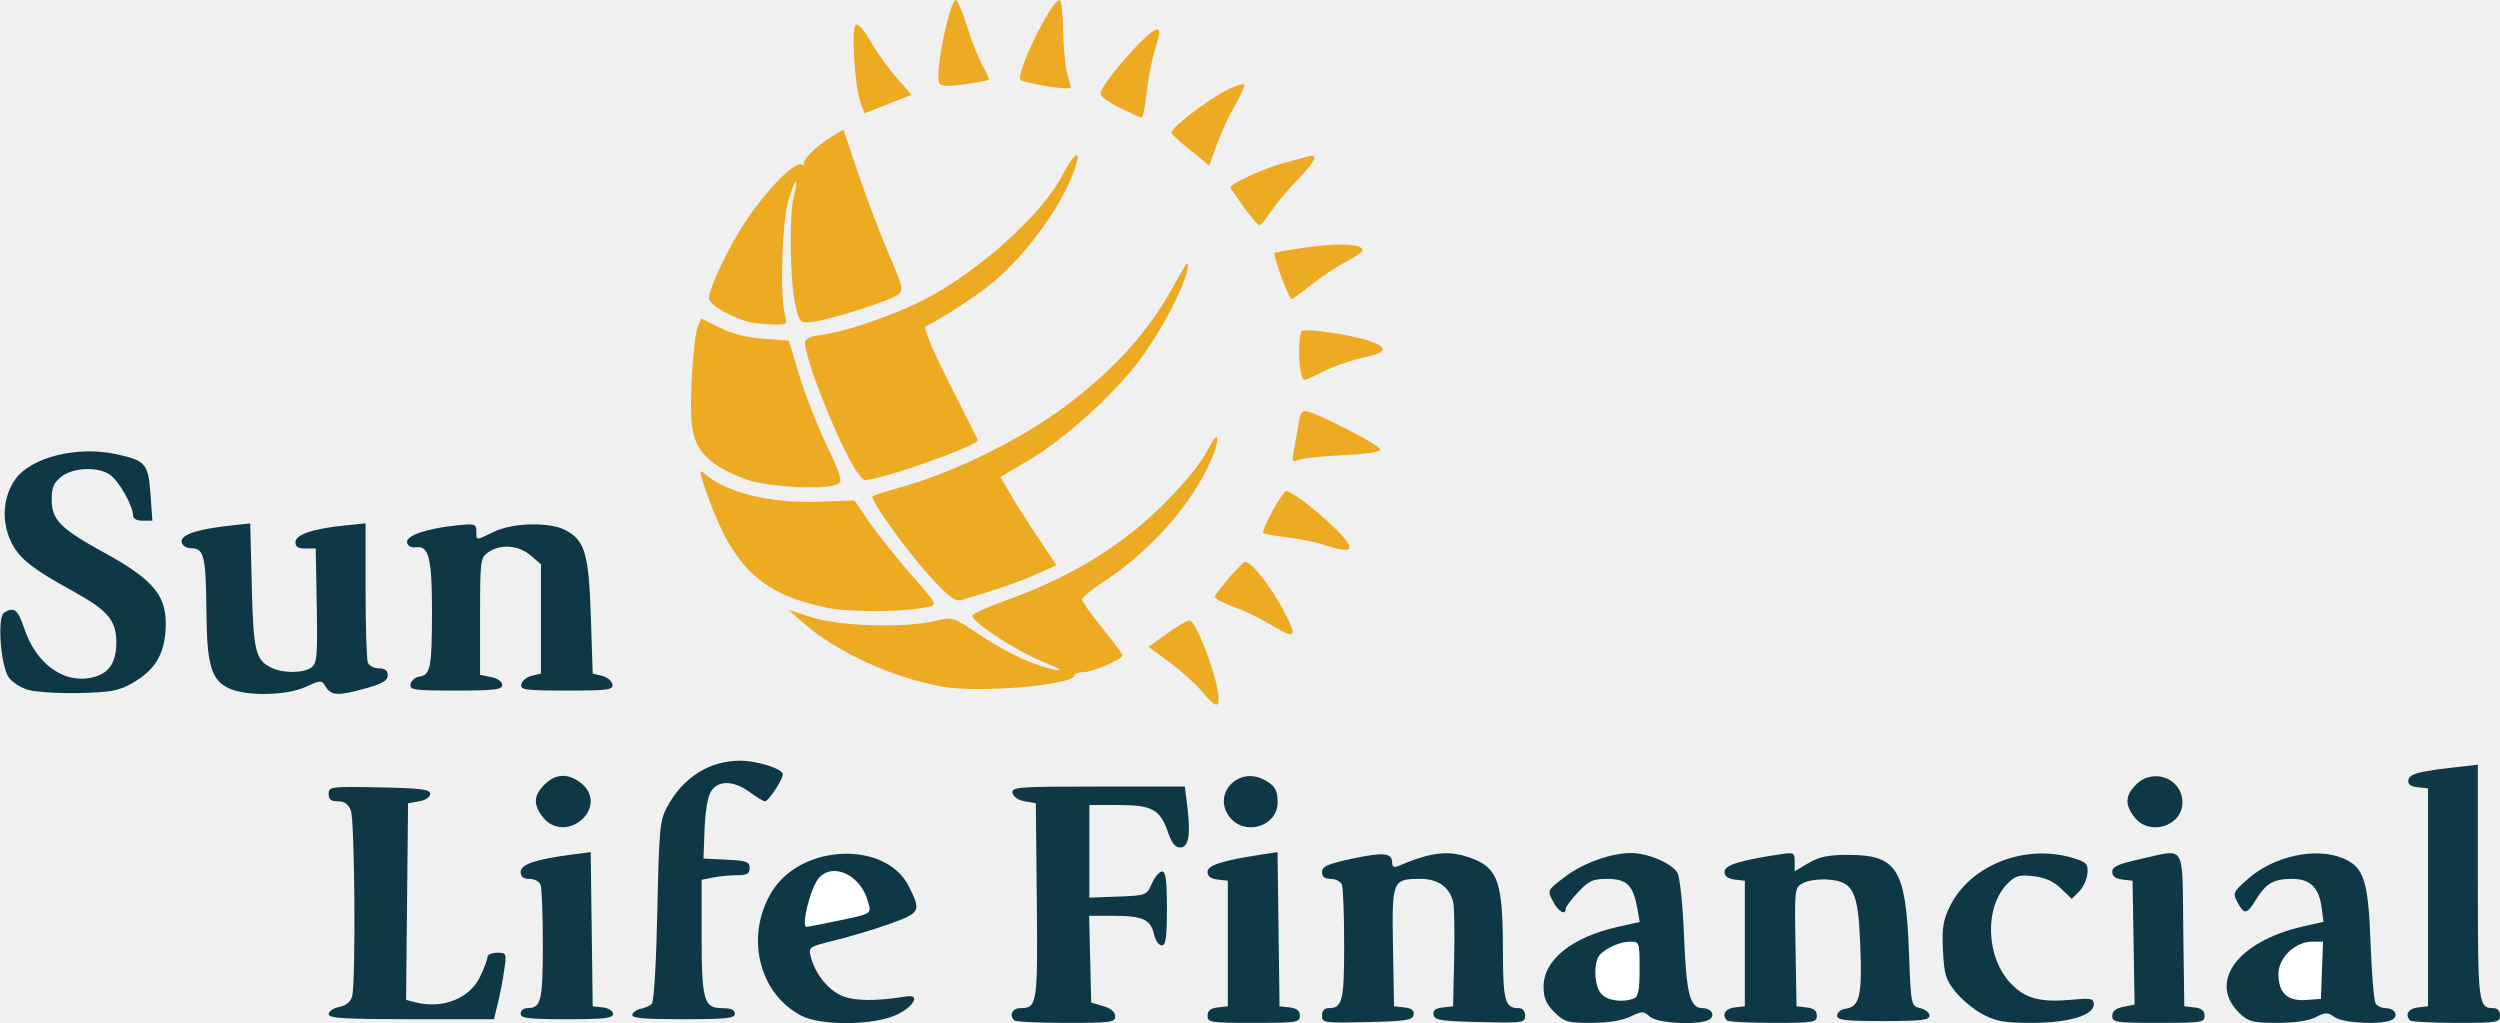
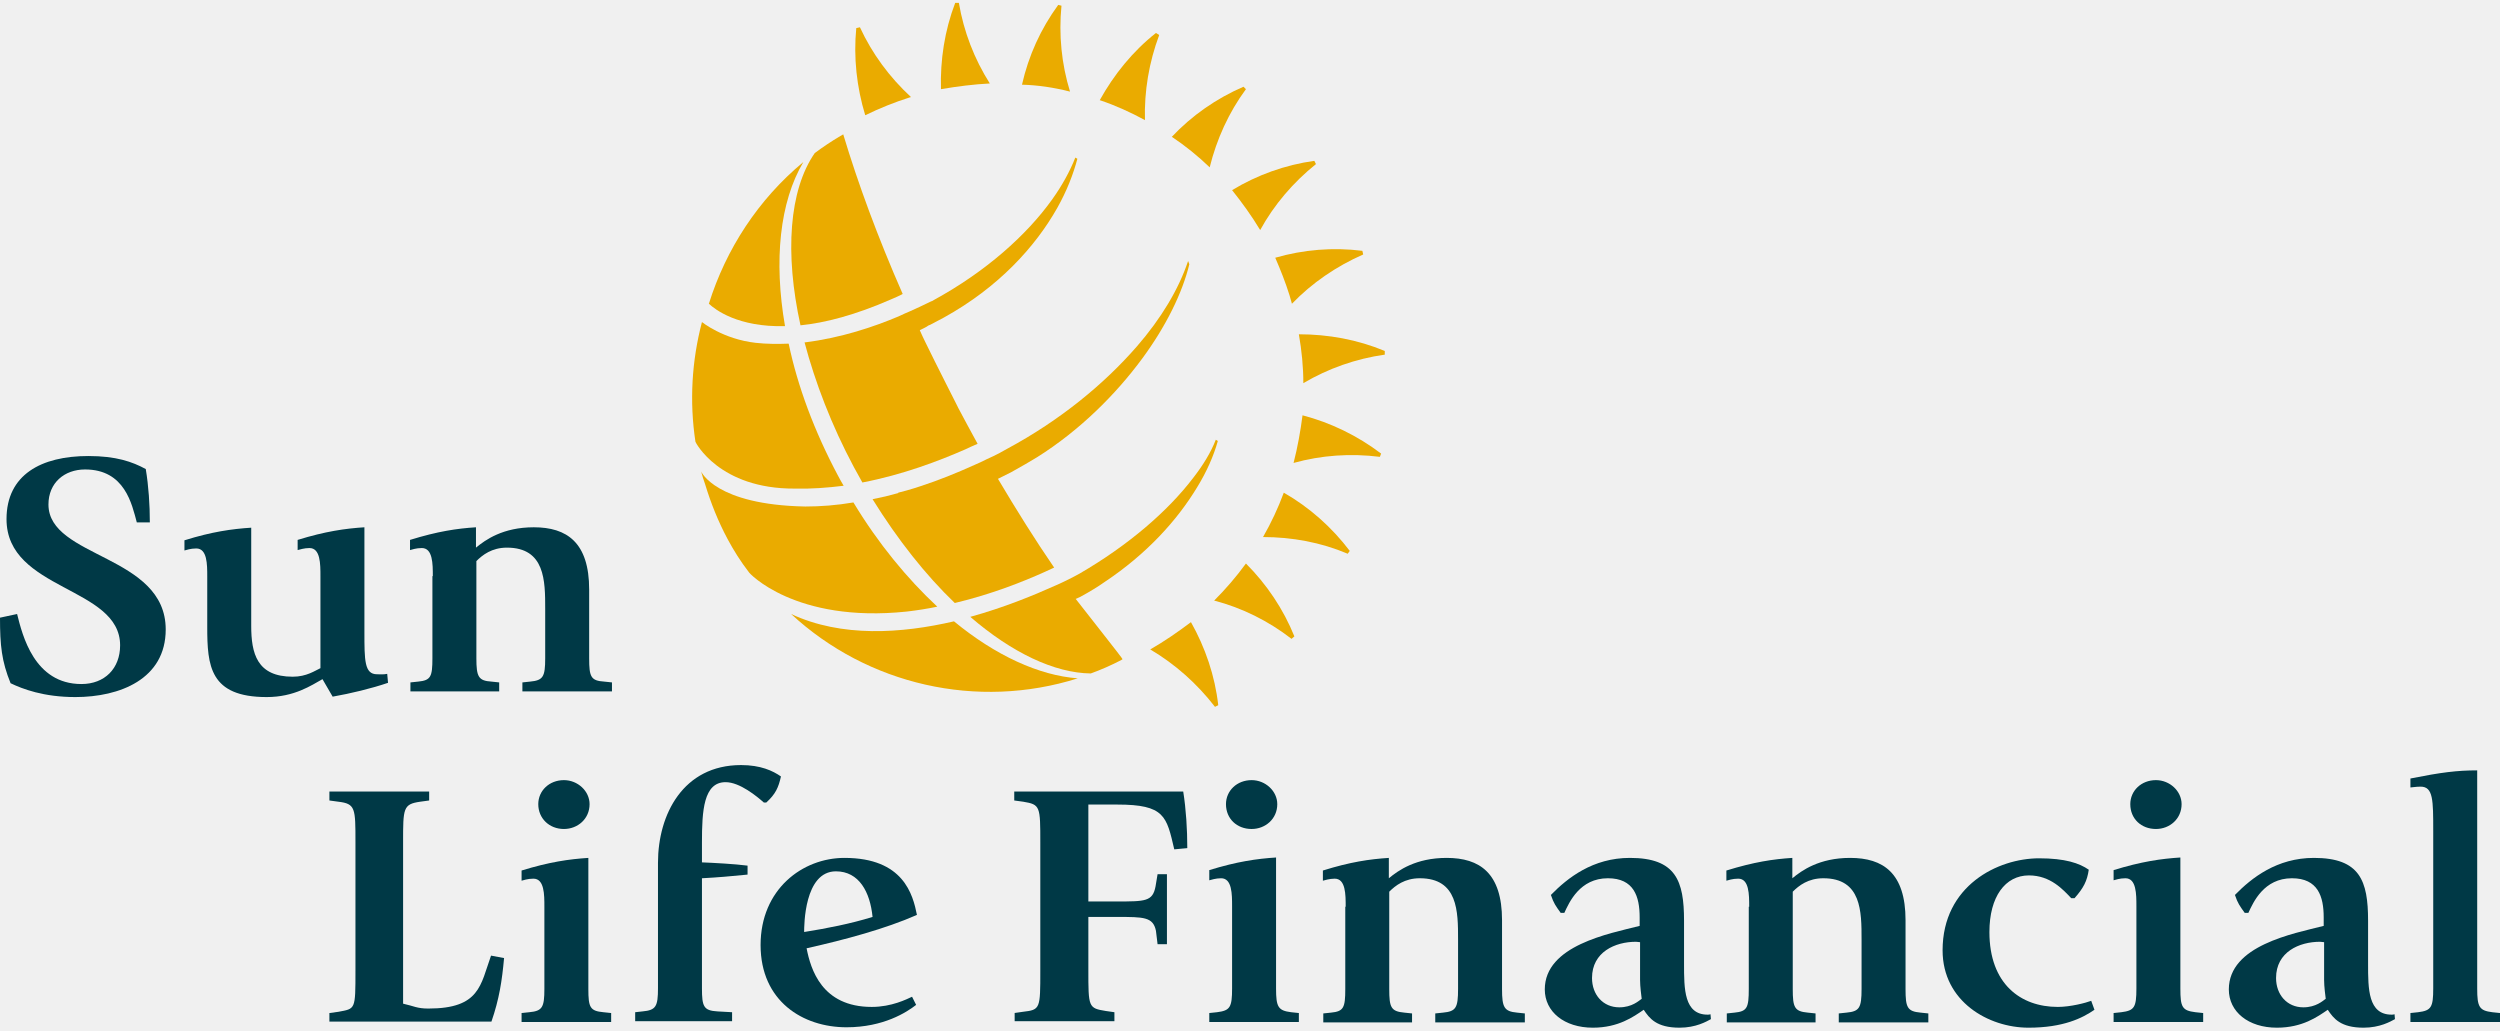
- <svg xmlns="http://www.w3.org/2000/svg" width="677" height="277" version="1">
-   <path d="M216.9 275.009c-11.533-6.096-15.18-21.729-7.84-33.606 7.99-12.93 30.777-13.793 37.033-1.403 3.405 6.742 3.178 7.195-5.093 10.158-4.125 1.477-10.79 3.485-14.809 4.46-7.037 1.71-7.285 1.87-6.672 4.329 1.128 4.52 4.419 8.796 8.126 10.555 3.38 1.603 9.347 1.712 17.855.324 3.75-.612 2.092 2.629-2.5 4.883-6.114 3-20.673 3.168-26.1.3z" fill="#0e3846" />
-   <path d="M226.185 249.485c10.235-2.12 9.85-1.875 8.784-5.593-2.003-6.984-9.407-10.425-13.215-6.142-2.24 2.52-4.929 13.25-3.32 13.25.24 0 3.727-.682 7.75-1.515z" fill="#fff" />
-   <path d="M274.667 276.333c-1.48-1.48-.529-3.333 1.71-3.333 4.5 0 4.673-1.15 4.39-29.113l-.267-26.368-2.988-.517c-1.774-.307-3.124-1.225-3.323-2.26-.311-1.616 1.361-1.742 23.166-1.742h23.501l.66 5.28c.968 7.753.377 11.22-1.915 11.22-1.323 0-2.312-1.214-3.259-4-2.138-6.295-4.3-7.5-13.453-7.5H295v25.084l7.75-.292c7.68-.29 7.763-.322 9.18-3.542.787-1.787 2.025-3.25 2.75-3.25 1.005 0 1.32 2.386 1.32 10 0 7.974-.288 10-1.42 10-.782 0-1.718-1.354-2.082-3.008-.877-3.994-3.069-4.992-10.964-4.992h-6.597l.281 11.75.282 11.75 3.25.957c2.103.619 3.25 1.59 3.25 2.75 0 1.634-1.18 1.793-13.333 1.793-7.334 0-13.634-.3-14-.667zM327 275.066c0-1.366.807-2.026 2.75-2.25l2.75-.316v-34l-2.75-.316c-1.848-.213-2.75-.899-2.75-2.091 0-1.792 4.001-3.068 14.73-4.7l4.229-.642.27 20.874.271 20.875 2.75.316c1.943.224 2.75.884 2.75 2.25 0 1.809-.81 1.934-12.5 1.934s-12.5-.125-12.5-1.934zm31-.036c0-1.288.658-2.03 1.8-2.03 3.73 0 4.2-1.917 4.2-17.118 0-8.095-.273-15.43-.607-16.3-.334-.87-1.684-1.582-3-1.582-1.664 0-2.393-.565-2.393-1.855 0-1.51 1.5-2.18 8.039-3.593 8.539-1.845 10.961-1.618 10.961 1.024 0 1.176.493 1.429 1.75.896 9.29-3.939 13.993-4.359 20.349-1.816 6.53 2.613 7.852 6.623 7.879 23.894.023 14.5.523 16.45 4.222 16.45 1.142 0 1.8.742 1.8 2.03 0 1.946-.513 2.02-12.238 1.75-10.523-.24-12.283-.515-12.56-1.958-.228-1.195.487-1.77 2.489-2l2.809-.322.288-13c.16-7.15.035-14.024-.275-15.275-.995-4.016-4.126-6.225-8.822-6.225-7.657 0-7.782.31-7.468 18.506l.277 15.994 2.81.322c2 .23 2.716.805 2.487 2-.276 1.443-2.036 1.717-12.56 1.959-11.724.269-12.237.195-12.237-1.75zm62.923-.953c-2.256-2.257-2.923-3.835-2.923-6.923 0-7.235 7.724-13.408 20.265-16.197l5.765-1.282-.627-3.587c-1.107-6.334-2.855-8.088-8.058-8.088-3.99 0-5.062.48-7.977 3.571-1.852 1.964-3.368 3.99-3.368 4.5 0 1.97-2.018.794-3.476-2.024-1.524-2.948-1.519-2.96 3.127-6.507 4.94-3.772 12.563-6.54 18.01-6.54 4.566 0 11.159 2.813 12.586 5.37.68 1.218 1.445 8.554 1.787 17.13.623 15.604 1.61 19.5 4.942 19.5 2.467 0 3.678 1.972 1.902 3.096-2.548 1.614-14.045 1.063-16.071-.77-1.731-1.567-2.078-1.567-5.363 0C439.19 276.4 435.412 277 430.89 277c-6.45 0-7.289-.246-9.966-2.923z" fill="#0e3846" />
-   <path d="M442.418 270.393c1.245-.478 1.582-2.181 1.582-8 0-7.258-.047-7.393-2.55-7.393-3.261 0-8.026 2.453-8.829 4.545-1.149 2.993-.634 7.783 1.034 9.626 1.643 1.816 5.73 2.386 8.763 1.222z" fill="#fff" />
-   <path d="M467.667 276.333c-1.509-1.508-.495-3.22 2.083-3.517l2.75-.316v-34l-2.75-.316c-1.848-.213-2.75-.899-2.75-2.091 0-1.793 4-3.068 14.75-4.702 4.074-.62 4.25-.54 4.25 1.947v2.595l3.75-2.217c2.917-1.723 5.316-2.216 10.794-2.216 13.124 0 15.536 3.821 16.383 25.958.572 14.933.577 14.958 3.073 15.545 1.375.323 2.5 1.242 2.5 2.042 0 1.196-2.228 1.455-12.5 1.455-10.444 0-12.5-.247-12.5-1.5 0-.825 1.013-1.644 2.252-1.82 3.838-.545 4.544-3.51 4.027-16.913-.578-15.029-1.82-17.573-8.82-18.084-2.387-.174-5.39.245-6.674.932-2.314 1.238-2.33 1.38-2.059 17.317l.274 16.068 2.75.316c1.943.224 2.75.884 2.75 2.25 0 1.803-.802 1.934-11.833 1.934-6.509 0-12.134-.3-12.5-.667zm69.319-1.622c-2.38-1.259-5.707-3.992-7.392-6.073-2.678-3.31-3.11-4.713-3.436-11.174-.307-6.077.018-8.196 1.829-11.937 5.454-11.266 20.474-17.156 33.513-13.142 3.545 1.091 3.976 1.559 3.786 4.11-.117 1.582-1.122 3.785-2.232 4.895l-2.018 2.019-2.942-2.819c-2.036-1.95-4.328-2.975-7.442-3.326-3.842-.433-4.864-.143-6.994 1.987-6.376 6.377-5.894 20.11.955 27.163 3.927 4.043 7.92 5.087 16.486 4.31 5.21-.472 5.901-.324 5.901 1.262 0 2.977-6.852 5.014-16.863 5.014-7.266 0-9.586-.404-13.151-2.289zm35.014.414c0-1.287.949-2.065 3.024-2.48l3.025-.605-.275-16.77-.274-16.77-2.75-.316c-1.851-.213-2.75-.898-2.75-2.096 0-1.402 1.598-2.13 7.528-3.434 12.626-2.774 11.39-4.79 11.702 19.096l.27 20.75 2.75.316c1.943.224 2.75.884 2.75 2.25 0 1.809-.81 1.934-12.5 1.934-11.556 0-12.5-.142-12.5-1.875zm34.686-.54c-9.06-8.397-.888-19.699 17.171-23.75l5.357-1.201-.522-3.895c-.725-5.402-3.114-7.739-7.913-7.739-5.032 0-7.096 1.16-9.771 5.487-2.6 4.206-3.24 4.318-5.076.887-1.346-2.517-1.23-2.782 2.765-6.327 7.015-6.226 18.39-8.709 25.769-5.626 5.695 2.38 6.863 5.979 7.49 23.079.302 8.25.913 15.563 1.356 16.25.443.688 1.653 1.25 2.688 1.25 2.447 0 3.646 1.977 1.878 3.096-2.358 1.494-13.22 1.053-15.63-.635-1.978-1.385-2.494-1.385-5.173 0-1.892.979-5.671 1.539-10.38 1.539-6.44 0-7.742-.314-10.009-2.415z" fill="#0e3846" />
-   <path d="M628.792 262.75l.292-7.75h-2.965c-4.59 0-9.119 4.352-9.119 8.76 0 5.11 2.43 7.407 7.448 7.038l4.052-.298.292-7.75z" fill="#fff" />
-   <path d="M652.667 276.333c-1.509-1.508-.495-3.22 2.083-3.517l2.75-.316v-59l-2.81-.322c-1.982-.227-2.715-.808-2.49-1.974.323-1.68 2.818-2.329 13.55-3.525l5.25-.585v31.753c0 32.984.144 34.153 4.2 34.153 1.133 0 1.8.74 1.8 2 0 1.887-.667 2-11.833 2-6.509 0-12.134-.3-12.5-.667zM89 274.625c0-.756 1.292-1.633 2.87-1.949 1.88-.376 3.083-1.368 3.486-2.875 1.013-3.78.724-47.46-.331-50.236-.692-1.819-1.71-2.565-3.5-2.565-1.87 0-2.525-.526-2.525-2.028 0-1.953.511-2.018 13.75-1.75 11.39.23 13.75.534 13.75 1.768 0 .874-1.241 1.705-3 2.01l-3 .519-.266 26.62-.266 26.62 2.266.606c7.418 1.988 14.856-.854 17.72-6.771 1.126-2.324 2.046-4.758 2.046-5.41 0-.651 1.176-1.184 2.614-1.184 2.547 0 2.596.12 1.925 4.75-.378 2.613-1.157 6.663-1.732 9l-1.044 4.25H111.38c-18.322 0-22.38-.25-22.38-1.375zm52-.125c0-.825.81-1.5 1.8-1.5 3.73 0 4.2-1.917 4.2-17.118 0-8.095-.273-15.43-.607-16.3-.334-.87-1.684-1.582-3-1.582-1.676 0-2.393-.564-2.393-1.881 0-2.044 4.019-3.416 13.73-4.687l5.229-.684.27 20.876.271 20.876 2.75.316c1.574.182 2.75.93 2.75 1.75 0 1.169-2.313 1.434-12.5 1.434-10.444 0-12.5-.247-12.5-1.5zm30.25.25c.228-.688 1.278-1.406 2.333-1.597 1.054-.191 2.367-.775 2.917-1.298.584-.555 1.21-11.017 1.507-25.153.467-22.32.674-24.513 2.658-28.202 4.308-8.01 11.434-12.5 19.835-12.5 4.606 0 11.503 2.219 11.496 3.699-.006 1.344-3.912 7.301-4.787 7.301-.451 0-2.345-1.125-4.209-2.5-4.285-3.161-8.456-3.261-10.427-.25-.902 1.377-1.59 5.353-1.773 10.25l-.3 8 6.25.298c5.43.258 6.25.553 6.25 2.25 0 1.55-.694 1.952-3.375 1.952-1.856 0-4.781.281-6.5.625l-3.125.625v14.81c0 17.822.582 19.94 5.475 19.94 2.467 0 3.525.45 3.525 1.5 0 1.262-2.231 1.5-14.083 1.5-10.822 0-13.987-.29-13.667-1.25zm-24.177-53.385c-2.722-3.46-2.617-5.912.382-8.91 3-3 6.415-3.132 9.91-.382 3.343 2.63 3.48 6.785.32 9.753-3.274 3.076-7.991 2.872-10.612-.46zm185.943-.072c-4.847-6.162 2.22-13.87 9.3-10.143 2.885 1.518 3.65 2.79 3.669 6.1.036 6.51-8.85 9.28-12.969 4.043zm245.057.072c-2.722-3.46-2.617-5.912.382-8.91 4.674-4.674 12.545-1.625 12.545 4.86 0 6.403-8.886 9.187-12.927 4.05z" fill="#0e3846" />
-   <path d="M325.5 187.247c-1.65-1.985-5.584-5.513-8.741-7.84l-5.741-4.232 4.993-3.588c2.747-1.973 5.468-3.587 6.048-3.587 1.92 0 7.894 16.007 7.93 21.25.016 2.559-1.117 2.053-4.489-2.003z" fill="#ecab23" />
-   <path d="M7.7 186.839c-2.09-.584-4.513-2.15-5.386-3.482-2.195-3.35-3.087-16.254-1.206-17.445 2.677-1.695 3.744-.873 5.422 4.18 3.133 9.43 10.387 14.897 17.898 13.488 4.884-.917 7.072-3.888 7.072-9.604 0-5.944-2.247-8.63-11.5-13.74-11.802-6.52-15.097-9.201-17.226-14.014-2.422-5.474-1.887-11.85 1.376-16.433 4.216-5.92 16.504-9.04 27.013-6.859 8.265 1.716 8.995 2.545 9.592 10.895L41.27 141h-2.635c-1.705 0-2.634-.543-2.634-1.54 0-2.529-3.81-9.213-6.21-10.894-3.232-2.264-9.962-2.005-13.155.507-2.107 1.656-2.635 2.923-2.635 6.312 0 5.36 2.404 7.79 14 14.15 14.092 7.73 17.487 12.05 16.812 21.391-.484 6.686-3.102 10.737-9.15 14.161-3.494 1.977-5.768 2.392-14.162 2.584-5.5.126-11.71-.248-13.8-.832zm54.513-.346c-4.949-2.15-6.195-6.239-6.313-20.71-.121-14.963-.648-17.276-3.94-17.302-1.472-.012-2.567-.68-2.761-1.686-.374-1.941 4.1-3.477 12.933-4.44l5.631-.615.415 16.88c.441 17.934 1.015 20.236 5.565 22.309 3.174 1.446 8.49 1.353 10.593-.186 1.519-1.11 1.686-3.058 1.441-16.75L85.5 148.5l-2.75.04c-1.963.028-2.75-.46-2.75-1.704 0-2.053 4.708-3.663 13.25-4.53l5.75-.584v18.057c0 9.932.273 18.77.607 19.64.334.87 1.684 1.581 3 1.581 1.67 0 2.393.564 2.393 1.868 0 1.423-1.386 2.257-5.816 3.5-7.533 2.114-9.437 2.057-10.926-.327-1.212-1.94-1.263-1.94-5.49-.022-5.146 2.336-15.71 2.58-20.555.474zm48.974-1.243c.183-.963 1.295-1.888 2.471-2.056 2.897-.415 3.312-2.585 3.328-17.379.016-14.44-.858-18.1-4.21-17.628-1.405.198-2.343-.27-2.542-1.267-.371-1.862 5.238-3.804 13.43-4.649 4.957-.512 5.336-.399 5.336 1.59 0 2.592-.295 2.583 4.764.139 5.066-2.448 14.989-2.696 19.269-.483 5.358 2.77 6.413 6.32 6.967 23.44l.5 15.458 2.495.586c1.372.323 2.642 1.354 2.823 2.293.296 1.535-.936 1.706-12.318 1.706s-12.614-.17-12.318-1.706c.18-.939 1.451-1.973 2.823-2.298l2.495-.592v-29.581l-2.806-2.412c-3.259-2.8-8.17-3.166-11.471-.854-2.138 1.497-2.223 2.162-2.223 17.375v15.818l3 .6c1.76.352 3 1.23 3 2.125 0 1.286-1.972 1.525-12.573 1.525-11.435 0-12.543-.158-12.24-1.75z" fill="#0e3846" />
-   <path d="M255.164 185.945c-13.456-2.404-28.743-9.423-37.664-17.294l-4-3.53 6.5 2.084c7.483 2.4 25.156 2.902 33.223.944 4.714-1.143 4.737-1.136 12 3.698 7.743 5.154 15.061 8.528 20.777 9.58 2.161.397.75-.469-3.69-2.264-7.343-2.968-19.455-10.963-18.988-12.534.142-.478 4.29-2.319 9.218-4.089 16.71-6.003 30.133-14.023 41.018-24.507 6.867-6.613 11.613-12.397 13.979-17.033 2.51-4.921 2.94-2.28.54 3.321-5.098 11.892-16.102 24.493-28.639 32.796-3.54 2.344-6.438 4.69-6.438 5.212 0 .523 2.475 4.013 5.5 7.757 3.025 3.744 5.5 7.047 5.5 7.34 0 1.077-7.998 4.574-10.46 4.574-1.397 0-2.54.373-2.54.828 0 2.678-25.753 4.918-35.836 3.117zm88.637-16.962c-2.584-1.576-6.972-3.672-9.75-4.658-2.778-.987-5.051-2.197-5.051-2.689 0-.93 6.842-8.91 8.09-9.437 1.375-.58 6.941 6.364 10.464 13.051 3.985 7.566 3.434 8.113-3.753 3.733z" fill="#ecab23" />
-   <path d="M223.713 164.53c-17.54-3.664-25.177-10.903-32.158-30.481-2.25-6.31-2.381-7.209-.856-5.867 6.064 5.336 17.919 8.199 31.738 7.664l8.938-.346 4.062 5.915c2.235 3.254 7.3 9.619 11.257 14.144 7.17 8.202 7.185 8.231 4.5 8.812-6.618 1.433-20.987 1.516-27.481.16zm28.284-8.25c-6.338-6.89-16.532-21.078-15.725-21.886.244-.243 3.647-1.33 7.563-2.416 14.52-4.023 32.873-13.08 44.93-22.17 13.5-10.18 22.456-20.242 29.437-33.072 3.112-5.72 3.82-6.544 3.382-3.934-.806 4.8-7.008 16.664-12.788 24.468-6.864 9.267-20.234 21.42-29.87 27.151l-8.008 4.764 2.706 4.657c1.487 2.562 4.904 7.935 7.593 11.94l4.887 7.282-5.547 2.453c-4.788 2.118-12.617 4.81-20.19 6.943-1.71.481-3.376-.75-8.37-6.18zm106.175-8.838c-2.381-.748-6.994-1.662-10.25-2.03-3.257-.369-5.922-.905-5.922-1.191 0-1.57 5.396-11.221 6.273-11.221 2.254 0 14.903 10.703 16.841 14.25 1.172 2.144-.577 2.193-6.942.192z" fill="#ecab23" />
-   <path d="M202.727 130.047c-3.175-1.015-7.386-3.075-9.356-4.578-5.695-4.343-6.712-8.01-6.093-21.969.293-6.6.994-13.184 1.557-14.632l1.025-2.631 5.085 2.516c3.33 1.648 7.428 2.684 11.878 3.002l6.793.486 2.737 9.13c1.505 5.02 4.833 13.546 7.395 18.944 3.88 8.17 4.416 9.969 3.206 10.735-2.567 1.624-18.008.985-24.227-1.003zm28.013-4.397c-5.234-9.363-12.701-28.59-12.73-32.771-.007-1.187 1.296-1.795 4.869-2.269 5.458-.724 15.665-4.076 24.448-8.03 14.897-6.706 34.333-23.549 40.189-34.828 3.006-5.79 5.153-7.672 3.993-3.502-2.676 9.623-12.704 23.906-22.637 32.243-4.216 3.538-15.407 10.802-18.219 11.824-.718.262 1.677 6.036 6.347 15.301 4.125 8.185 7.632 15.165 7.793 15.51.634 1.36-26.138 10.872-30.602 10.872-.56 0-2.114-1.958-3.452-4.35zm119.628-3.732c.377-1.88.958-5.117 1.29-7.194.52-3.246.903-3.695 2.724-3.203 3.804 1.028 18.984 8.95 19.345 10.096.236.752-3.014 1.284-9.938 1.627-5.659.28-11.148.865-12.198 1.3-1.725.716-1.843.464-1.223-2.626zm2.156-20.168c-1.048-3.17-.948-11.758.142-12.176 1.615-.619 13.197 1.1 17.847 2.65 5.616 1.87 5.252 3.213-1.247 4.598-3.171.676-8.016 2.338-10.766 3.694-5.873 2.896-5.455 2.81-5.976 1.234z" fill="#ecab23" />
-   <path d="M203.5 87.343c-5.005-1.063-11.5-4.755-11.5-6.536 0-2.816 5.473-14.28 10.104-21.167 5.607-8.337 12.968-15.826 14.846-15.106.819.315 1.212.295.874-.043-.856-.856 2.999-4.816 7.123-7.318l3.447-2.091 4.136 12.209c2.274 6.715 5.98 16.484 8.236 21.709 3.745 8.678 3.956 9.61 2.441 10.775-2.177 1.674-18.736 6.948-23.184 7.384-3.422.336-3.495.262-4.654-4.659-1.463-6.215-1.707-24.833-.386-29.44.54-1.885.792-3.618.56-3.851-.234-.233-1.169 2.137-2.079 5.266-1.699 5.845-2.28 25.429-.914 30.866.639 2.547.504 2.654-3.192 2.543-2.122-.064-4.758-.307-5.858-.54zm143.488-12.376c-1.241-3.317-2.067-6.222-1.835-6.453.231-.231 4.482-.962 9.447-1.623 8.502-1.132 14.4-.771 14.4.88 0 .403-2.084 1.838-4.632 3.19-2.547 1.35-6.774 4.163-9.393 6.248-2.619 2.085-4.98 3.791-5.246 3.791-.267 0-1.5-2.715-2.741-6.033zM336.942 56.25c-1.893-2.612-3.577-5.044-3.743-5.403-.42-.91 9.365-5.41 14.801-6.809 2.475-.636 5.288-1.386 6.25-1.665 2.963-.86 1.96 1.335-2.896 6.33-2.555 2.63-5.765 6.472-7.133 8.539-1.368 2.067-2.79 3.758-3.161 3.758s-2.224-2.138-4.118-4.75zm-14.453-15.444c-2.744-2.193-5.121-4.343-5.282-4.777-.427-1.147 9.497-8.831 15.043-11.65 2.614-1.327 4.75-1.923 4.75-1.324s-1.204 3.144-2.676 5.655c-1.471 2.511-3.614 7.157-4.76 10.325l-2.086 5.759-4.99-3.988zM303.25 29.21c-2.887-1.405-5.25-3.112-5.25-3.793 0-2.556 12.967-17.352 15.25-17.401 1.03-.022.942.78-.664 6.07-.765 2.523-1.713 7.585-2.105 11.25-.393 3.665-1 6.611-1.347 6.547-.349-.065-2.997-1.268-5.884-2.673zm-70.266-1.615c-1.593-4.47-2.505-20.155-1.218-20.95.58-.359 2.366 1.687 4.022 4.605 1.638 2.887 4.803 7.312 7.033 9.833l4.054 4.582-6.394 2.512-6.393 2.513-1.104-3.095zm21.298-5.304C253.167 19.386 257.184 0 258.9 0c.388 0 1.738 3.263 3 7.25 1.262 3.988 3.169 8.77 4.238 10.626 1.068 1.857 1.779 3.54 1.579 3.74-.2.2-3.184.75-6.631 1.22-5.036.69-6.373.582-6.805-.545zm26.83.628c-2.414-.474-4.556-1.03-4.76-1.234C274.85 20.183 284.714 0 286.95 0c.448 0 .878 3.753.956 8.34.078 4.587.581 9.872 1.118 11.743.537 1.872.976 3.52.976 3.66 0 .464-4.418.054-8.888-.824z" fill="#ecab23" />
+ <svg xmlns="http://www.w3.org/2000/svg" width="614px" height="253px" viewBox="0 0 614 253" version="1.1">
+   <defs />
+   <g id="Page-1" stroke="none" stroke-width="1" fill="none" fill-rule="evenodd">
+     <g id="sunlife" fill-rule="nonzero">
+       <g id="Group" transform="translate(0, 112)" fill="#003946">
+         <path d="M33.6,16.3 C32.4,11.9 30.7,3.3 20.9,3.3 C15.8,3.3 11.9,6.6 11.9,11.9 C11.9,25.1 40.7,24.2 40.7,42.6 C40.7,54.8 29.4,59.2 18.5,59.2 C10.7,59.2 5.5,57.2 2.6,55.8 C0.4,50.4 -1.42108547e-14,46.5 -1.42108547e-14,39.7 L4.2,38.8 C5.5,44 8.4,56 20,56 C25.7,56 29.5,52.2 29.5,46.5 C29.5,32 1.6,33.1 1.6,15.5 C1.6,4.6 10.1,-2.84217094e-14 21.7,-2.84217094e-14 C28.5,-2.84217094e-14 32.5,1.4 35.8,3.2 C36.5,7.4 36.8,12 36.8,16.3 L33.6,16.3 L33.6,16.3 Z" id="Shape" />
+         <path d="M79.2,54.8 C76.5,56.3 72.3,59.2 65.5,59.2 C51.5,59.2 50.9,51.5 50.9,42 L50.9,29.6 C50.9,26.6 50.9,22.7 48.2,22.7 C46.8,22.7 45.7,23.1 45.3,23.2 L45.3,20.7 C52,18.6 57,17.9 61.7,17.6 L61.7,41.7 C61.7,48.5 63.1,54.2 71.9,54.2 C75.3,54.2 77.4,52.7 78.7,52.1 L78.7,29.5 C78.7,26.5 78.7,22.6 76,22.6 C74.7,22.6 73.5,23 73.1,23.1 L73.1,20.6 C79.9,18.5 84.8,17.8 89.5,17.5 L89.5,43.2 C89.5,50.2 89.5,53.6 92.6,53.6 C93.1,53.6 94.2,53.7 95.1,53.5 L95.3,55.7 C91.2,57.1 86.2,58.3 81.7,59.1 L79.2,54.8 Z" id="Shape" />
+         <path d="M106.3,29.5 C106.3,26.5 106.3,22.6 103.6,22.6 C102.2,22.6 101.1,23 100.7,23.1 L100.7,20.6 C107.5,18.5 112.2,17.8 116.9,17.5 L116.9,22.5 C119.2,20.6 123.5,17.5 131.1,17.5 C139.2,17.5 144.7,21.2 144.7,32.8 L144.7,49.7 C144.7,54.2 145.1,55.2 148.4,55.4 L150.3,55.6 L150.3,57.8 L128.3,57.8 L128.3,55.6 L130.2,55.4 C133.4,55.1 133.9,54.2 133.9,49.7 L133.9,37.5 C133.9,30.7 133.9,22.5 124.5,22.5 C120.8,22.5 118.5,24.3 117,25.8 L117,49.7 C117,54.2 117.5,55.2 120.7,55.4 L122.6,55.6 L122.6,57.8 L100.8,57.8 L100.8,55.6 L102.7,55.4 C105.8,55.1 106.2,54.2 106.2,49.7 L106.2,29.5 L106.3,29.5 Z" id="Shape" />
+       </g>
+       <g id="Group" transform="translate(80, 187)" fill="#003946">
+         <g transform="translate(169, 2)" id="Shape">
+           <path d="M0.1,59.8 L2.2,59.5 C6.5,59 6.5,58.8 6.5,49.4 L6.5,18 C6.5,9 6.5,8.6 2.3,7.9 L0.1,7.6 L0.1,5.4 L41.6,5.4 C42.3,9.8 42.6,14.7 42.6,19.3 L39.4,19.6 C37.5,11.5 37.1,8.6 25.4,8.6 L18.3,8.6 L18.3,32.4 L25.3,32.4 C32.3,32.4 34.1,32.4 34.8,28.7 L35.3,25.7 L37.6,25.7 L37.6,42.9 L35.3,42.9 L34.9,39.6 C34.2,36.2 31.9,36.2 25.4,36.2 L18.3,36.2 L18.3,49.2 C18.3,58.4 18.3,58.6 22.6,59.3 L24.7,59.6 L24.7,61.8 L0.2,61.8 L0.2,59.8 L0.1,59.8 Z" />
+           <path d="M48,59.8 L49.9,59.6 C53.1,59.2 53.6,58.4 53.6,53.8 L53.6,33.6 C53.6,30.6 53.6,26.7 50.9,26.7 C49.6,26.7 48.4,27.1 48,27.2 L48,24.7 C54.8,22.6 59.7,21.9 64.4,21.6 L64.4,53.8 C64.4,58.3 64.9,59.2 68.1,59.6 L70,59.8 L70,62 L48,62 L48,59.8 L48,59.8 Z M52.1,8.5 C52.1,5.2 54.8,2.6 58.4,2.6 C61.8,2.6 64.7,5.3 64.7,8.5 C64.7,12.1 61.8,14.6 58.4,14.6 C54.8,14.6 52.1,12.1 52.1,8.5 Z" />
+           <path d="M81.5,33.7 C81.5,30.7 81.5,26.8 78.8,26.8 C77.5,26.8 76.3,27.2 75.9,27.3 L75.9,24.8 C82.6,22.7 87.4,22 92.1,21.7 L92.1,26.7 C94.4,24.8 98.7,21.7 106.3,21.7 C114.4,21.7 119.9,25.4 119.9,37 L119.9,53.9 C119.9,58.4 120.4,59.4 123.6,59.7 L125.5,59.9 L125.5,62.1 L103.5,62.1 L103.5,59.9 L105.4,59.7 C108.6,59.4 109.1,58.5 109.1,53.9 L109.1,41.7 C109.1,34.9 109.1,26.7 99.7,26.7 C96,26.7 93.7,28.5 92.2,30 L92.2,53.9 C92.2,58.4 92.6,59.4 95.9,59.7 L97.8,59.9 L97.8,62.1 L76,62.1 L76,59.9 L77.9,59.7 C81,59.4 81.4,58.5 81.4,53.9 L81.4,33.7 L81.5,33.7 Z" />
+           <path d="M153.8,51.7 C153.8,53.3 154.1,55.5 154.2,56.3 C153.5,56.8 151.8,58.4 148.7,58.4 C144.7,58.4 142,55.3 142,51.2 C142,44.8 147.7,42.3 152.8,42.3 C153.2,42.3 153.4,42.4 153.8,42.4 L153.8,51.7 Z M171.1,60.1 C170.8,60.2 170.6,60.2 170.4,60.2 C164.6,60.2 164.6,53.9 164.6,47.7 L164.6,37.1 C164.6,27.3 162.6,21.7 151.3,21.7 C142.2,21.7 136,26.6 131.9,30.8 C132.6,32.9 133.1,33.5 134.3,35.2 L135.2,35.2 C136.4,32.6 139,26.7 145.9,26.7 C152.3,26.7 153.7,31.2 153.7,36.3 L153.7,38.4 C146.2,40.3 130.4,43.2 130.4,54 C130.4,59.5 135.2,63.4 142.2,63.4 C148.5,63.4 152.2,60.7 154.7,59 C156.1,61.1 157.8,63.4 163.5,63.4 C167.5,63.4 170.1,61.9 171.2,61.3 L171.1,60.1 Z" />
+           <path d="M180.6,33.7 C180.6,30.7 180.6,26.8 177.9,26.8 C176.5,26.8 175.4,27.2 175,27.3 L175,24.8 C181.8,22.7 186.5,22 191.2,21.7 L191.2,26.7 C193.5,24.8 197.8,21.7 205.4,21.7 C213.5,21.7 219,25.4 219,37 L219,53.9 C219,58.4 219.4,59.4 222.7,59.7 L224.6,59.9 L224.6,62.1 L202.6,62.1 L202.6,59.9 L204.5,59.7 C207.7,59.4 208.2,58.5 208.2,53.9 L208.2,41.7 C208.2,34.9 208.2,26.7 198.8,26.7 C195.1,26.7 192.8,28.5 191.3,30 L191.3,53.9 C191.3,58.4 191.7,59.4 195,59.7 L196.9,59.9 L196.9,62.1 L175.1,62.1 L175.1,59.9 L177,59.7 C180.1,59.4 180.5,58.5 180.5,53.9 L180.5,33.7 L180.6,33.7 Z" />
+           <path d="M265.4,59 C262.5,61 257.8,63.4 249.2,63.4 C239.4,63.4 228.1,57 228.1,44.4 C228.1,28.5 241.7,21.8 251.8,21.8 C258.2,21.8 261.7,23 264,24.6 C263.6,27.4 262.7,29.1 260.5,31.6 L259.7,31.6 C257.7,29.5 254.6,26 249.3,26 C243.5,26 239.6,31.2 239.6,39.9 C239.6,52.7 247.3,58.3 256.4,58.3 C259.5,58.3 263.3,57.3 264.6,56.8 L265.4,59 Z" />
+           <g transform="translate(270, 0)">
+             <path d="M0.1,59.8 L2,59.6 C5.2,59.2 5.7,58.4 5.7,53.8 L5.7,33.6 C5.7,30.6 5.7,26.7 3,26.7 C1.6,26.7 0.5,27.1 0.1,27.2 L0.1,24.7 C6.9,22.6 11.8,21.9 16.5,21.6 L16.5,53.8 C16.5,58.3 16.9,59.2 20.2,59.6 L22.1,59.8 L22.1,62 L0.1,62 L0.1,59.8 Z M4.2,8.5 C4.2,5.2 6.9,2.6 10.5,2.6 C13.9,2.6 16.8,5.3 16.8,8.5 C16.8,12.1 13.9,14.6 10.5,14.6 C6.9,14.6 4.2,12.1 4.2,8.5 Z" />
+             <path d="M51.8,51.7 C51.8,53.3 52.1,55.5 52.2,56.3 C51.5,56.8 49.8,58.4 46.7,58.4 C42.7,58.4 40,55.3 40,51.2 C40,44.8 45.7,42.3 50.8,42.3 C51.2,42.3 51.4,42.4 51.8,42.4 L51.8,51.7 L51.8,51.7 Z M69.1,60.1 C68.8,60.2 68.6,60.2 68.4,60.2 C62.6,60.2 62.6,53.9 62.6,47.7 L62.6,37.1 C62.6,27.3 60.6,21.7 49.3,21.7 C40.2,21.7 34,26.6 29.9,30.8 C30.6,32.9 31.1,33.5 32.3,35.2 L33.2,35.2 C34.4,32.6 37,26.7 43.9,26.7 C50.3,26.7 51.7,31.2 51.7,36.3 L51.7,38.4 C44.2,40.3 28.4,43.2 28.4,54 C28.4,59.5 33.2,63.4 40.2,63.4 C46.5,63.4 50.2,60.7 52.7,59 C54.1,61.1 55.8,63.4 61.5,63.4 C65.5,63.4 68.1,61.9 69.2,61.3 L69.1,60.1 Z" />
+             <path d="M73,59.8 L74.9,59.6 C78.1,59.2 78.6,58.4 78.6,53.8 L78.6,15.1 C78.6,7.5 78.6,4.2 75.5,4.2 C74.4,4.2 73.3,4.4 73,4.4 L73,2.2 C80.5,0.7 84.5,0.2 89.4,0.2 L89.4,53.8 C89.4,58.3 89.9,59.2 93.1,59.6 L95,59.8 L95,62 L73,62 L73,59.8 Z" />
+           </g>
+         </g>
+         <g id="Shape">
+           <path d="M0.9,61.8 L3.1,61.5 C7.3,60.7 7.3,61.1 7.3,51.3 L7.3,19.8 C7.3,11.5 7.3,10.4 3.1,9.9 L0.9,9.6 L0.9,7.4 L25.4,7.4 L25.4,9.6 L23.2,9.9 C19,10.5 19,11.5 19,19.8 L19,59.5 C21.7,60.1 22.4,60.7 25.2,60.7 C37.9,60.7 38,54.9 40.6,47.7 L43.8,48.3 C43.3,53.9 42.6,58.4 40.7,63.9 L0.9,63.9 L0.9,61.8 L0.9,61.8 Z" />
+           <path d="M48.1,61.8 L50,61.6 C53.2,61.3 53.7,60.4 53.7,55.9 L53.7,35.7 C53.7,32.7 53.7,28.8 51,28.8 C49.6,28.8 48.5,29.2 48.1,29.3 L48.1,26.8 C54.9,24.7 59.8,24 64.5,23.7 L64.5,55.9 C64.5,60.4 64.9,61.3 68.2,61.6 L70.1,61.8 L70.1,64 L48.1,64 L48.1,61.8 Z M52.2,10.5 C52.2,7.2 54.9,4.6 58.5,4.6 C61.9,4.6 64.8,7.3 64.8,10.5 C64.8,14.1 61.9,16.6 58.5,16.6 C54.9,16.6 52.2,14 52.2,10.5 Z" />
+           <path d="M81.6,28.8 C81.6,28.9 81.6,25 81.6,24.9 C81.6,13 87.8,0.9 102,0.9 C106.8,0.9 109.8,2.3 111.8,3.7 C111.2,6.4 110.5,8 108.2,10.1 L107.6,10.1 C105.9,8.6 101.7,5.1 98.2,5.1 C92.8,5.1 92.4,12.1 92.4,19.9 L92.4,24.8 C95.1,24.9 100.6,25.2 103.6,25.6 L103.6,27.8 C99.7,28.2 96.2,28.5 92.4,28.7 L92.4,55.7 C92.4,60.2 92.8,61.2 96.2,61.4 L99.8,61.6 L99.8,63.8 L76,63.8 L76,61.6 L77.8,61.4 C81.1,61.1 81.6,60.2 81.6,55.7 L81.6,28.8 L81.6,28.8 Z" />
+           <path d="M117.5,41.9 C117.5,40.4 117.5,27 125.3,27 C131,27 133.7,32.1 134.3,38.2 C128.8,39.9 123.1,41 117.5,41.9 Z M144,57.8 C142.7,58.4 139,60.3 134.1,60.3 C121.8,60.3 119.1,51 118.1,45.9 C127.5,43.8 137.5,41.1 145.2,37.7 C144.2,32.7 141.9,23.7 127.4,23.7 C117.1,23.7 106.8,31.4 106.8,45.1 C106.8,58.9 117.2,65.3 127.9,65.3 C137,65.3 142.7,61.6 145,59.8 L144,57.8 Z" />
+         </g>
+       </g>
+       <g id="Group" transform="translate(169, 0)" fill="#EAAB00">
+         <g transform="translate(41, 0)" id="Shape">
+           <path d="M71.2,29.5 C71,22.4 72.2,15.3 74.7,8.6 L73.9,8.1 C68.2,12.6 63.6,18.3 60.1,24.6 C64,25.9 67.7,27.6 71.2,29.5 Z" />
+           <path d="M33.1,20.5 C29.3,14.5 26.7,7.8 25.5,0.7 L24.6,0.7 C22,7.5 20.9,14.7 21.1,21.9 C25.2,21.2 29.2,20.7 33.1,20.5 Z" />
+           <path d="M52.8,22.5 C50.7,15.7 50,8.5 50.7,1.4 L49.9,1.2 C45.6,7.1 42.6,13.7 41,20.8 C44.9,20.9 48.9,21.5 52.8,22.5 Z" />
+           <path d="M87.1,41.1 C88.8,34.2 91.8,27.6 96,21.9 L95.4,21.3 C88.7,24.2 82.7,28.4 77.8,33.6 C81.1,35.8 84.2,38.3 87.1,41.1 Z" />
+           <path d="M99.5,56.5 C102.9,50.3 107.6,44.8 113.2,40.3 L112.8,39.5 C105.6,40.5 98.7,43 92.6,46.7 C95,49.7 97.4,53 99.5,56.5 Z" />
+           <path d="M106.7,72.5 C106.9,73.2 107.1,73.9 107.3,74.6 C112.2,69.5 118.2,65.4 124.8,62.5 L124.6,61.6 C117.4,60.7 110.1,61.3 103.2,63.3 C104.5,66.3 105.7,69.3 106.7,72.5 Z" />
+           <path d="M107.7,113.7 C114.5,111.8 121.7,111.3 128.9,112.2 L129.2,111.4 C123.4,107 116.8,103.8 109.9,102 C109.4,105.9 108.7,109.8 107.7,113.7 Z" />
+           <path d="M109,82.1 C109.7,86.1 110.1,90.1 110.1,94.1 C116.2,90.5 123,88.1 130.1,87.1 L130.1,86.2 C123.4,83.4 116.2,82.1 109,82.1 Z" />
+           <path d="M105.3,121 C103.9,124.8 102.2,128.4 100.2,131.9 C107.3,131.9 114.4,133.2 121,136 L121.5,135.3 C117.1,129.5 111.6,124.6 105.3,121 Z" />
+           <path d="M13.5,23.9 C13.6,23.9 13.7,23.9 13.7,23.8 C8.5,19 4.2,13.2 1.2,6.7 L0.3,6.9 C-0.4,14.1 0.4,21.4 2.5,28.3 C6,26.6 9.7,25.1 13.5,23.9 Z" />
+           <path d="M72.5,159.5 C78.6,163.1 84,167.9 88.4,173.6 L89.2,173.2 C88.4,166 86,159 82.5,152.8 C79.3,155.2 76,157.5 72.5,159.5 Z" />
+           <path d="M88.2,147.5 C95.1,149.3 101.5,152.5 107.2,156.9 L107.9,156.3 C105.2,149.6 101.1,143.5 96,138.4 C93.6,141.7 91,144.7 88.2,147.5 Z" />
+         </g>
+         <path d="M26.2,120 C30.2,120.1 34.2,119.8 38.2,119.3 C37.7,118.5 37.3,117.7 36.8,116.8 C31,105.9 26.9,94.9 24.7,84.4 C22,84.5 19.3,84.5 16.6,84.2 C8.6,83.3 3.4,79.1 3.4,79.1 C0.9,88.6 0.3,98.6 1.8,108.5 C1.8,108.6 7.6,120.1 26.2,120 Z" id="Shape" />
+         <path d="M53.7,150.2 C56.3,149.9 58.8,149.5 61.2,149 C53.8,142.1 46.7,133.5 40.6,123.4 C36.5,124.1 32.5,124.4 28.8,124.4 C6.7,124 3.2,115.8 3.2,115.8 C3.3,116.3 4,118.5 4.2,119 C5.6,123.6 7.4,128.1 9.7,132.4 C11.2,135.2 12.9,137.9 14.9,140.5 C14.8,140.6 26.2,153.1 53.7,150.2 Z" id="Shape" />
+         <path d="M27.6,79.9 C33.6,79.3 41,77.4 49.9,73.5 C50.8,73.1 51.8,72.7 52.7,72.2 C46.6,58.3 41.7,45 38.1,33 C37.9,33.1 37.6,33.3 37.4,33.4 C35.2,34.7 33.1,36.1 31.1,37.6 C24.8,46.7 23.7,62.2 27.6,79.9 Z" id="Shape" />
+         <path d="M23.8,80.1 C21,64 22.5,49.6 28.3,39.8 C17.2,49 9.3,61.2 5.1,74.6 C6.6,76 12.2,80.4 23.8,80.1 Z" id="Shape" />
+         <path d="M65.3,152.6 C52.4,155.6 37.7,156.6 25.3,150.8 C44.1,168.2 71,174.4 95.7,166.6 C86.2,165.9 75.5,161 65.3,152.6 Z" id="Shape" />
+         <path d="M124.1,117.3 C117.8,125.6 108,134 96.1,140.9 C95.2,141.4 93.9,142.1 92.2,142.9 C91.5,143.2 90.8,143.6 90,143.9 C84.9,146.2 77.6,149.2 69.3,151.5 C79.5,160.3 90,165.3 98.9,165.4 C101.4,164.5 103.9,163.4 106.4,162.1 C106.5,162 106.6,162 106.7,161.9 C106.8,161.8 98.2,151 95.2,147.1 C95.6,146.9 95.9,146.8 96.3,146.6 C98.7,145.3 100.8,144 102.2,143 C112.6,136.1 120.1,127.8 125,119.7 C127.4,115.8 129.1,111.9 130.1,108.3 L129.6,108 C128.4,111.1 126.5,114.2 124.1,117.3 Z" id="Shape" />
+         <path d="M122.8,64.1 C120.5,71 116.2,78.2 110.2,85.1 C102.2,94.3 91.4,103.2 78.4,110.2 C77.8,110.5 77.2,110.9 76.6,111.2 L76.6,111.2 C75.5,111.8 74.4,112.3 73.3,112.8 C72.3,113.3 71.3,113.8 70.3,114.2 C65.9,116.2 61.4,118 57.1,119.4 C57.1,119.4 54.5,120.3 51.6,121 L51.6,121.1 C49.5,121.7 47.4,122.2 45.3,122.6 C51.5,132.6 58.4,141.3 65.5,148.1 C74.7,145.9 82.4,142.8 87.5,140.5 C88.4,140.1 89.2,139.7 89.9,139.4 C85.3,132.7 80.6,125.2 76.1,117.6 C76.2,117.6 76.2,117.5 76.3,117.5 C77.3,117 78.3,116.5 79.3,116 C81.8,114.6 84.1,113.3 85.7,112.3 C96.2,105.7 105,96.9 111.5,88.1 C117.4,80.1 121.4,71.9 123.1,64.9 L122.8,64.1 Z" id="Shape" />
+         <path d="M54.6,76.4 C53.7,76.8 52.7,77.2 51.7,77.7 C45.8,80.2 37.6,83 28.6,84.1 C31.2,93.9 35.2,104.4 40.7,114.7 C41.4,116 42.1,117.2 42.8,118.5 C52.7,116.6 61.6,113.2 68,110.4 C69.1,109.9 70.1,109.4 71.1,109 C69.5,106.1 67.9,103.1 66.3,100.1 C66.5,100.4 60.9,89.5 58.2,83.9 C57.8,83 57.3,82.1 56.9,81.1 C57.2,80.9 57.6,80.8 57.9,80.6 C58.3,80.4 58.7,80.2 59.1,79.9 C59.4,79.8 59.4,79.8 59.4,79.8 L62.8,78 C76.2,70.6 85.3,60.6 90.7,51 C93,46.9 94.6,42.8 95.6,39 L95.1,38.7 C93.8,42 91.9,45.5 89.4,49 C83.1,57.8 73.1,66.7 60.5,73.6 L60,73.9 C59.8,73.9 58.2,74.8 54.6,76.4 Z" id="Shape" />
+       </g>
+     </g>
+   </g>
</svg>
